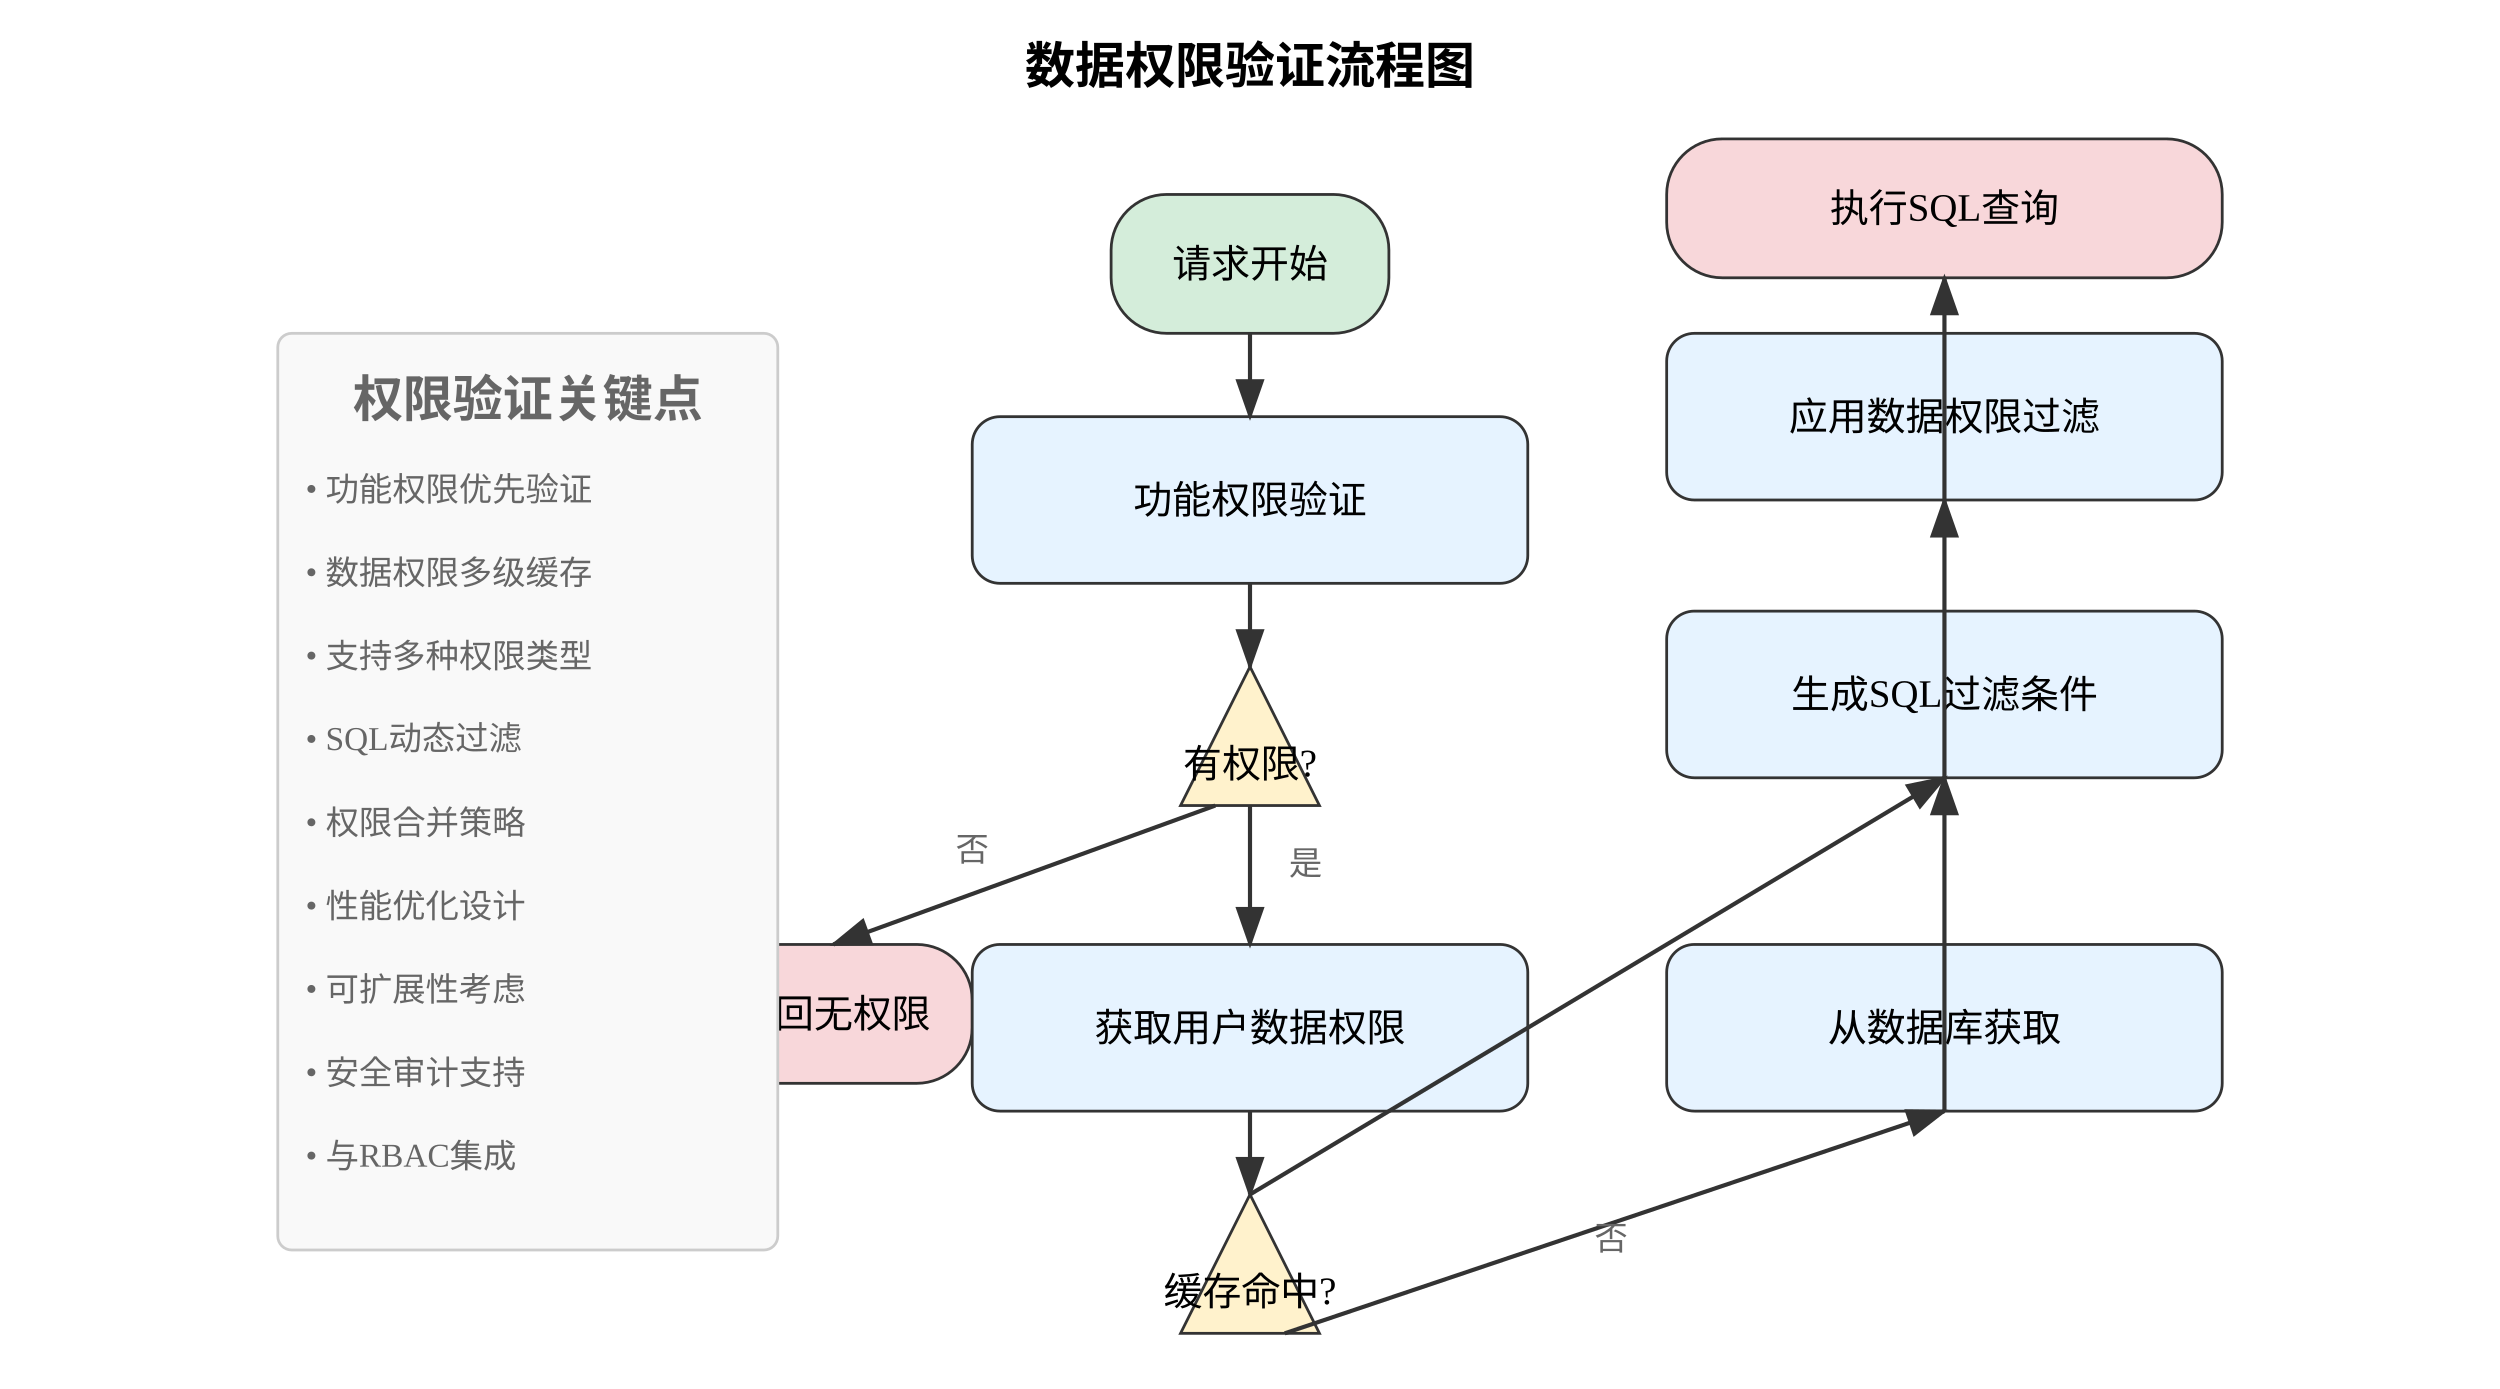
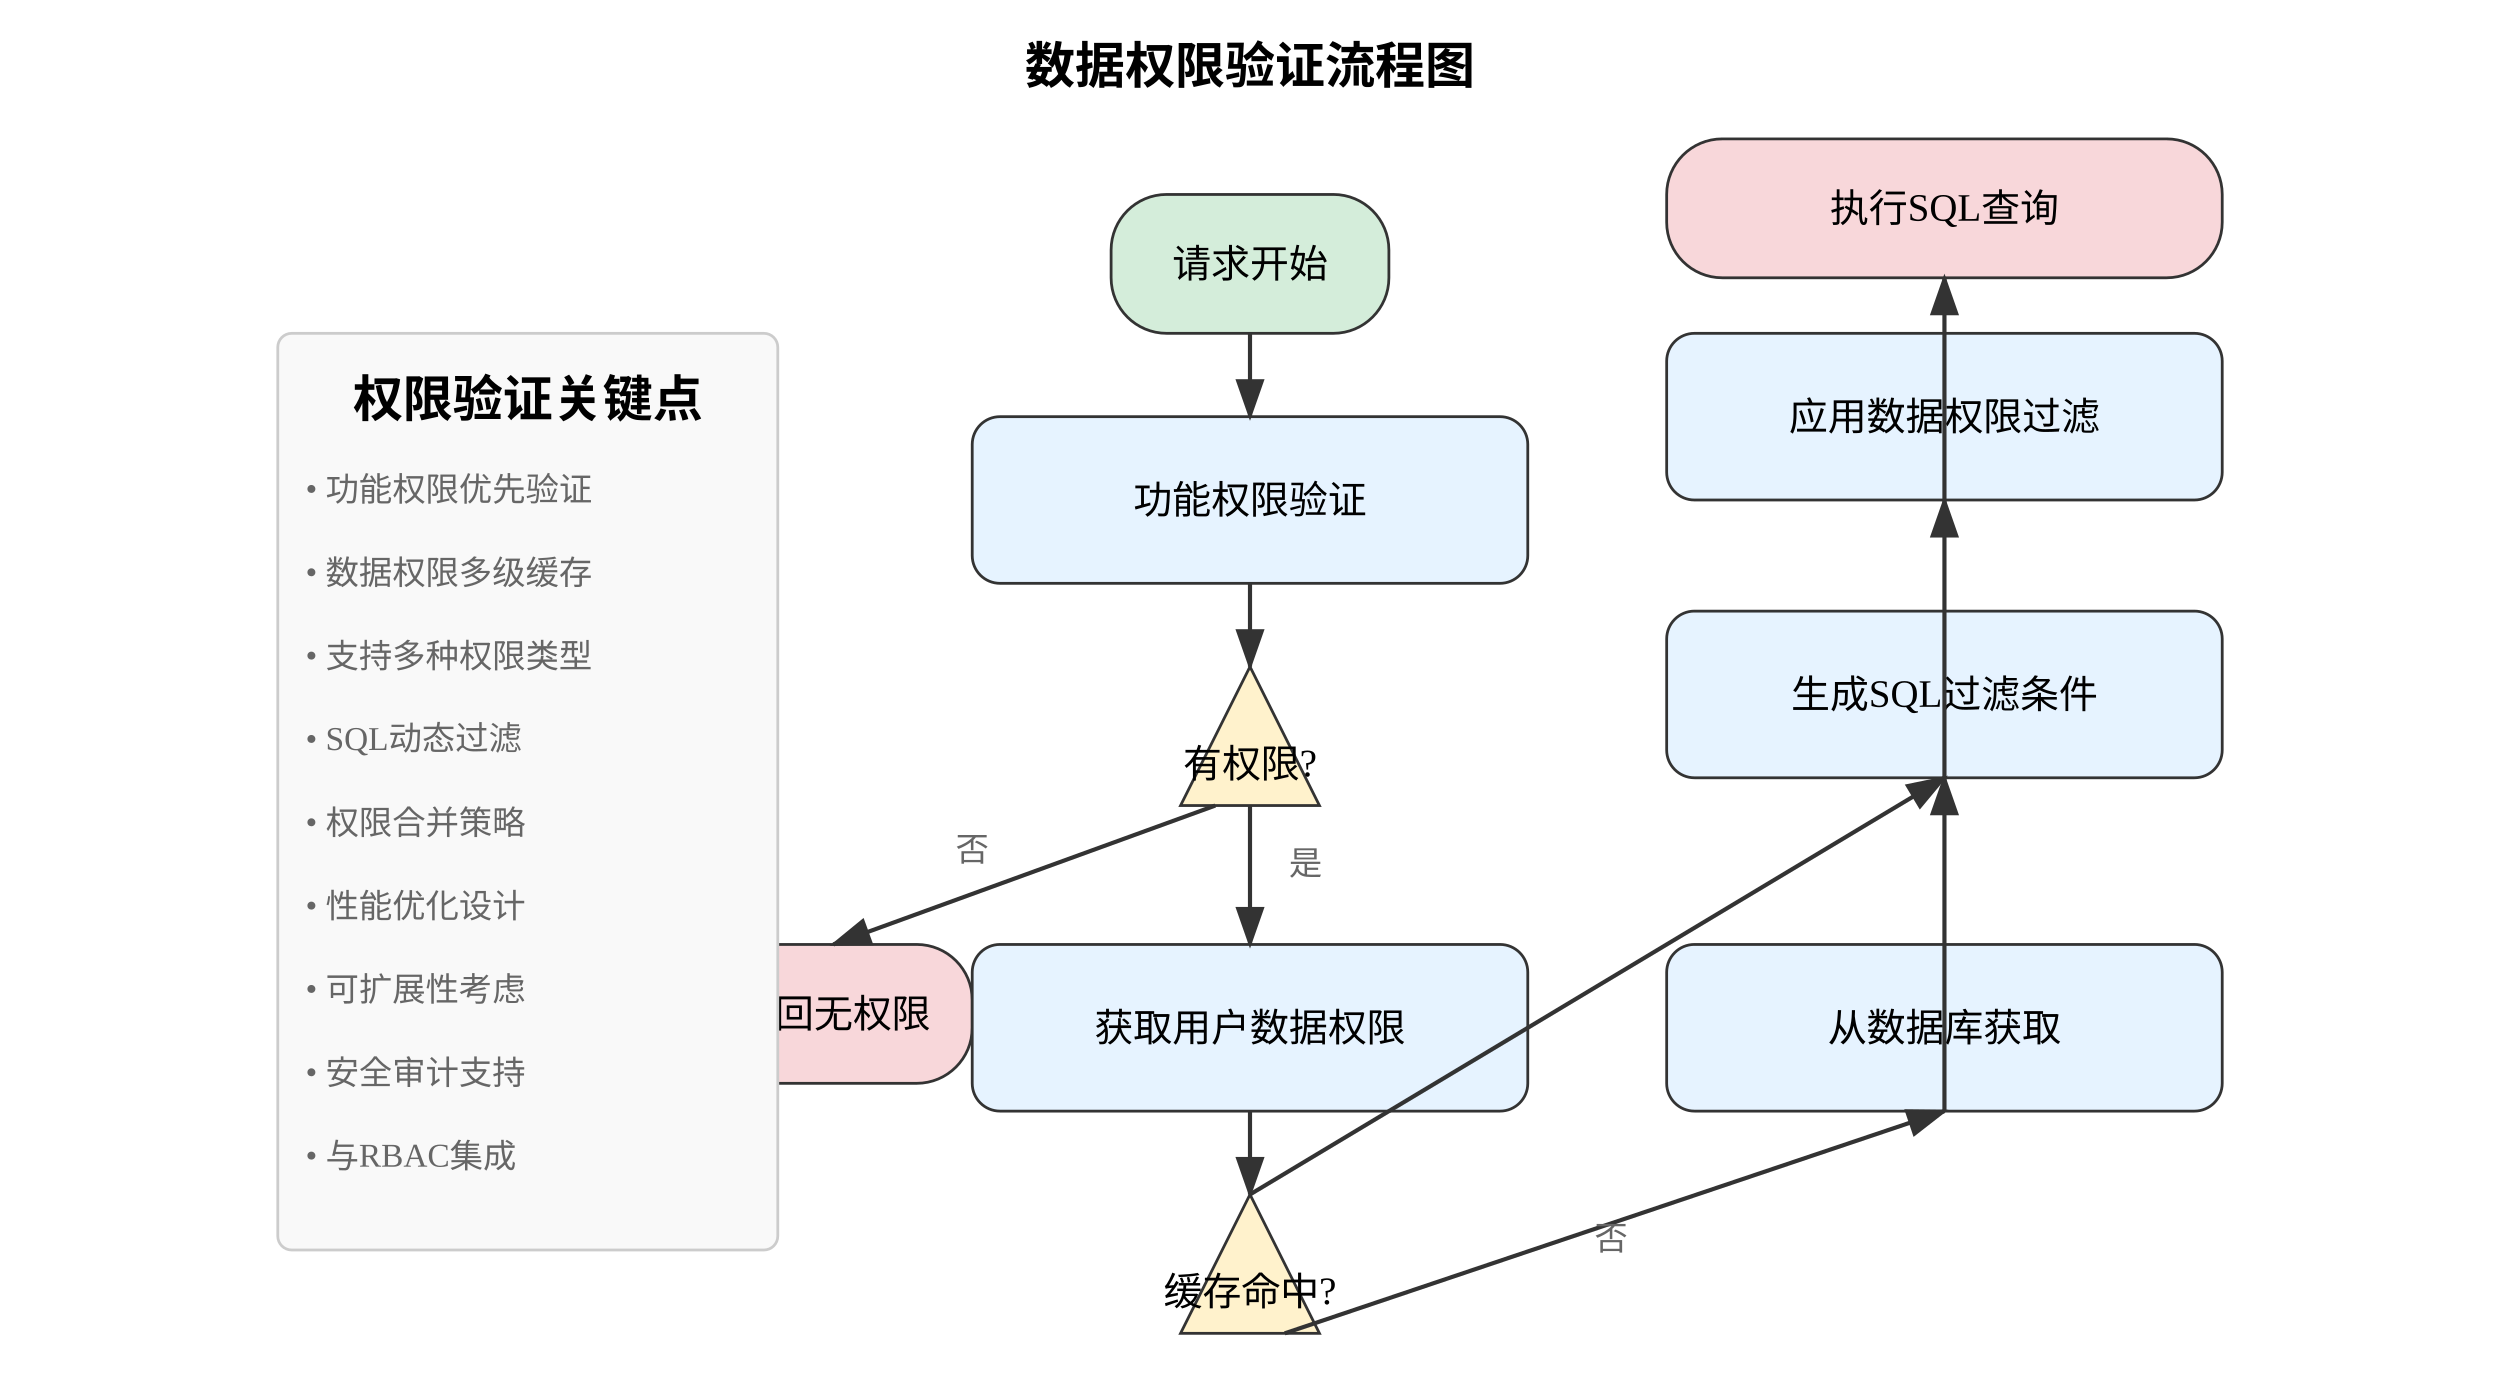
<svg xmlns="http://www.w3.org/2000/svg" width="900" height="500" viewBox="0 0 900 500">
  <defs>
    <marker id="arrowhead" markerWidth="10" markerHeight="7" refX="9" refY="3.5" orient="auto">
      <polygon points="0 0, 10 3.5, 0 7" fill="#333" />
    </marker>
    <style>
      .process {
        fill: #e6f3ff;
        stroke: #333;
        stroke-width: 1;
        rx: 10;
        ry: 10;
      }
      .decision {
        fill: #fff2cc;
        stroke: #333;
        stroke-width: 1;
      }
      .start {
        fill: #d4edda;
        stroke: #333;
        stroke-width: 1;
        rx: 20;
        ry: 20;
      }
      .end {
        fill: #f8d7da;
        stroke: #333;
        stroke-width: 1;
        rx: 20;
        ry: 20;
      }
      .text {
        font-size: 14px;
        text-anchor: middle;
        dominant-baseline: middle;
+         fill: #000;
      }
      .arrow {
        stroke: #333;
        stroke-width: 1.5;
        marker-end: url(#arrowhead);
      }
      .title {
        font-size: 18px;
        font-weight: bold;
        text-anchor: middle;
+         fill: #000;
      }
      .note {
        font-size: 12px;
        fill: #666;
        text-anchor: middle;
+       }
+       /* 确保没有黑色底块 */
+       * {
+         fill-opacity: 1;
+         stroke-opacity: 1;
      }
    </style>
  </defs>
  <text x="450" y="30" class="title">数据权限验证流程图</text>
  <rect x="400" y="70" width="100" height="50" class="start" />
  <text x="450" y="95" class="text">请求开始</text>
  <rect x="350" y="150" width="200" height="60" class="process" />
  <text x="450" y="180" class="text">功能权限验证</text>
  <polygon points="450,240 425,290 475,290" class="decision" />
  <text x="450" y="275" class="text">有权限?</text>
  <rect x="250" y="340" width="100" height="50" class="end" />
  <text x="300" y="365" class="text">返回无权限</text>
  <rect x="350" y="340" width="200" height="60" class="process" />
  <text x="450" y="370" class="text">获取用户数据权限</text>
  <polygon points="450,430 425,480 475,480" class="decision" />
  <text x="450" y="465" class="text">缓存命中?</text>
  <rect x="600" y="340" width="200" height="60" class="process" />
  <text x="700" y="370" class="text">从数据库获取</text>
  <rect x="600" y="220" width="200" height="60" class="process" />
  <text x="700" y="250" class="text">生成SQL过滤条件</text>
  <rect x="600" y="120" width="200" height="60" class="process" />
  <text x="700" y="150" class="text">应用数据权限过滤</text>
  <rect x="600" y="50" width="200" height="50" class="end" />
  <text x="700" y="75" class="text">执行SQL查询</text>
  <line x1="450" y1="120" x2="450" y2="150" class="arrow" />
  <line x1="450" y1="210" x2="450" y2="240" class="arrow" />
  <line x1="437.5" y1="290" x2="300" y2="340" class="arrow" />
  <text x="350" y="310" class="note">否</text>
  <line x1="450" y1="290" x2="450" y2="340" class="arrow" />
  <text x="470" y="315" class="note">是</text>
  <line x1="450" y1="400" x2="450" y2="430" class="arrow" />
  <line x1="462.5" y1="480" x2="700" y2="400" class="arrow" />
  <text x="580" y="450" class="note">否</text>
  <line x1="450" y1="430" x2="700" y2="280" class="arrow" />
  <line x1="700" y1="400" x2="700" y2="280" class="arrow" />
  <line x1="700" y1="280" x2="700" y2="180" class="arrow" />
  <line x1="700" y1="180" x2="700" y2="100" class="arrow" />
  <rect x="100" y="120" width="180" height="330" rx="5" ry="5" fill="#f9f9f9" stroke="#ccc" stroke-width="1" />
  <text x="190" y="150" class="title" font-size="14" fill="#666">权限验证关键点</text>
  <text x="110" y="180" font-size="12" fill="#666">• 功能权限优先验证</text>
  <text x="110" y="210" font-size="12" fill="#666">• 数据权限多级缓存</text>
  <text x="110" y="240" font-size="12" fill="#666">• 支持多种权限类型</text>
  <text x="110" y="270" font-size="12" fill="#666">• SQL动态过滤</text>
  <text x="110" y="300" font-size="12" fill="#666">• 权限合并策略</text>
  <text x="110" y="330" font-size="12" fill="#666">• 性能优化设计</text>
  <text x="110" y="360" font-size="12" fill="#666">• 可扩展性考虑</text>
  <text x="110" y="390" font-size="12" fill="#666">• 安全审计支持</text>
  <text x="110" y="420" font-size="12" fill="#666">• 与RBAC集成</text>
</svg>
